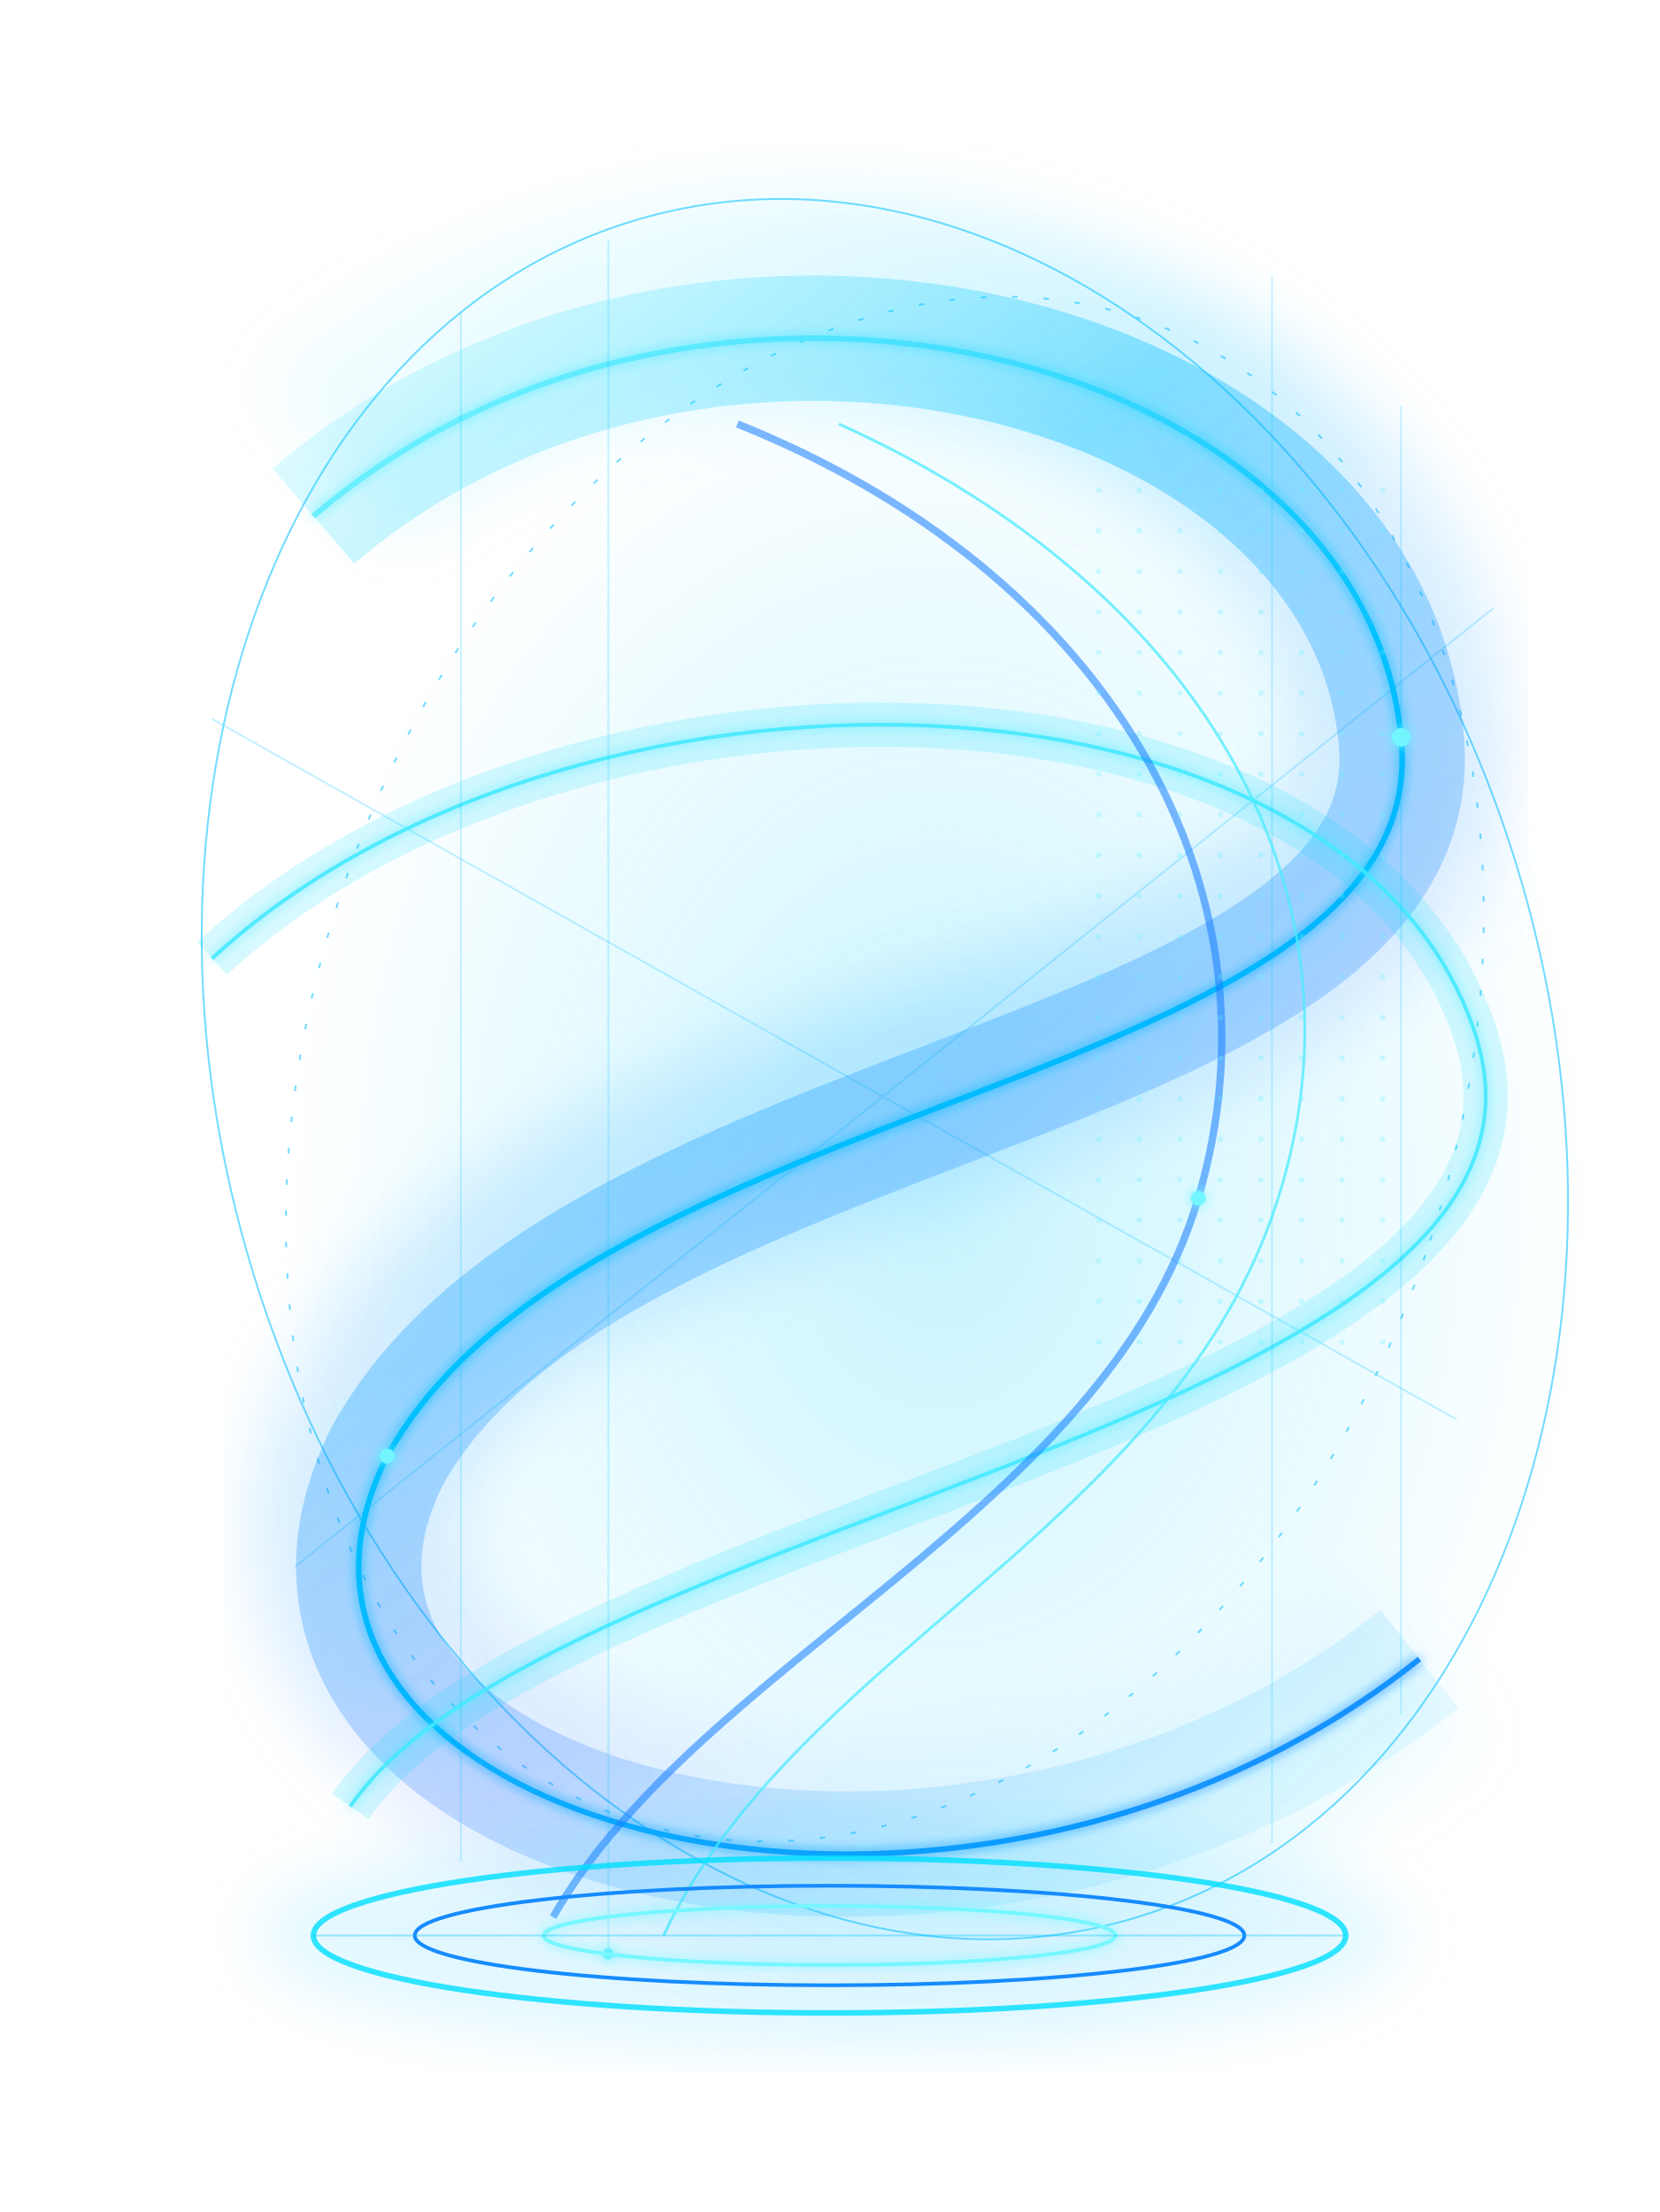
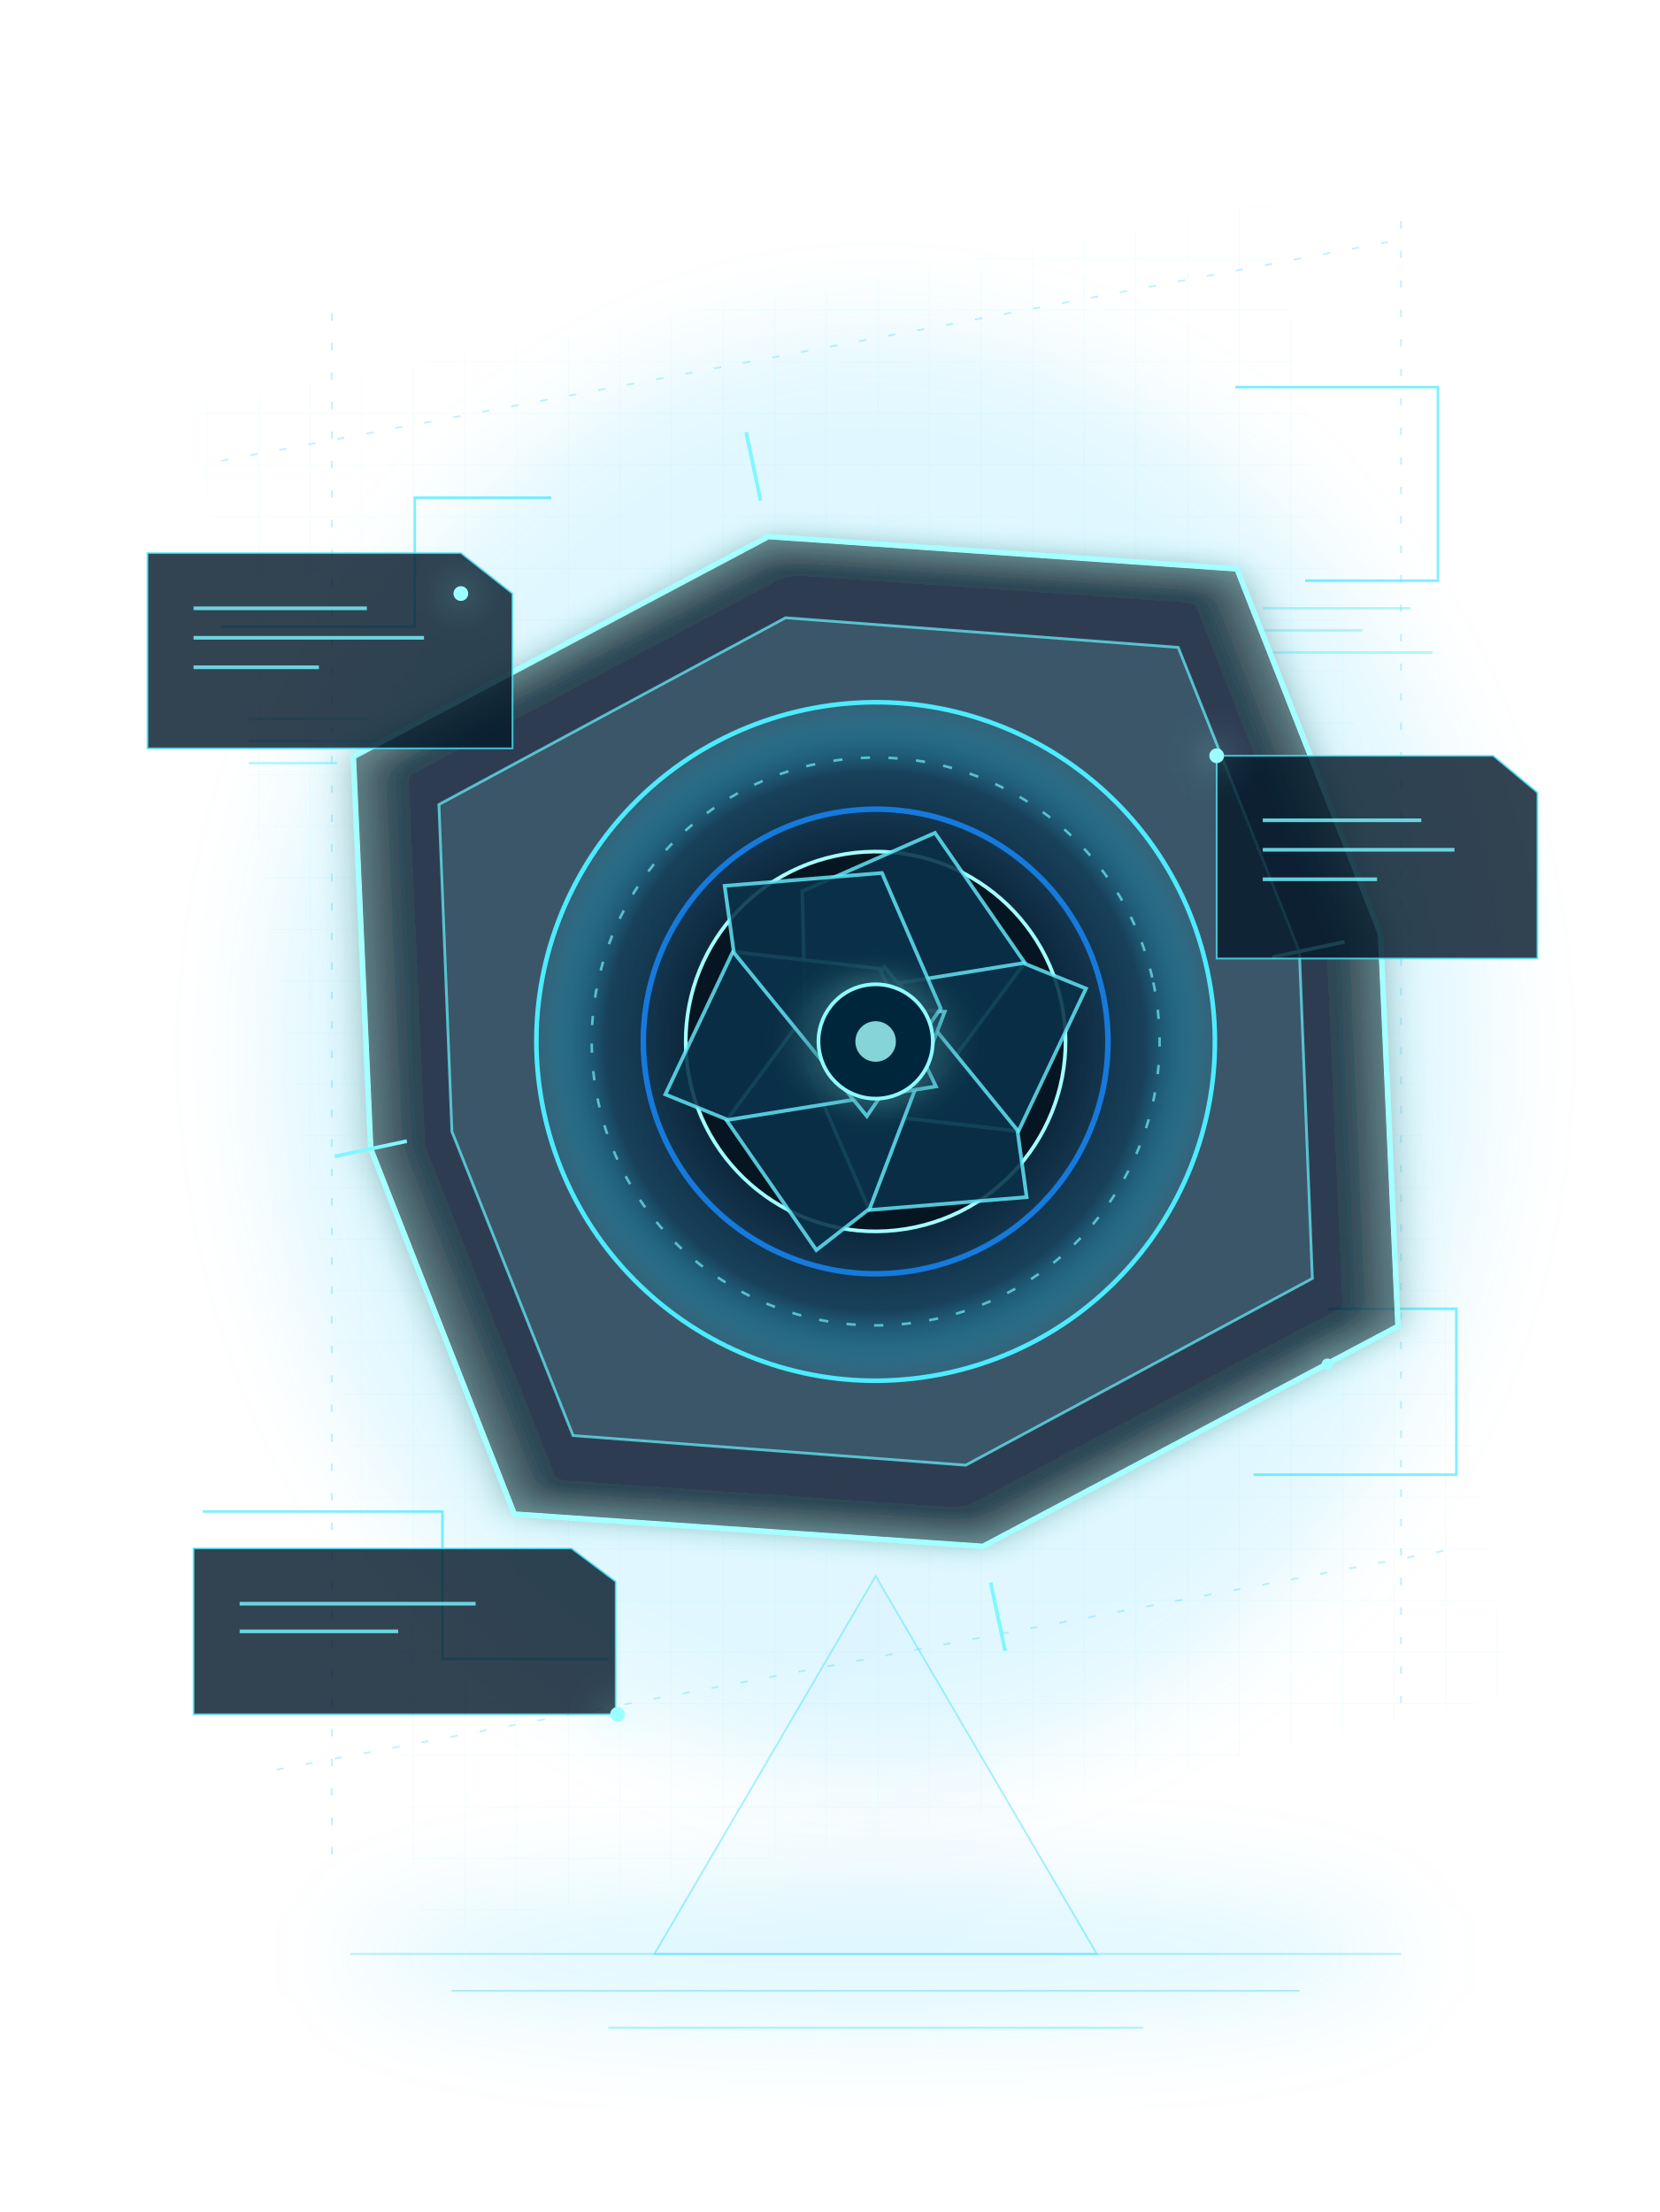
<svg xmlns="http://www.w3.org/2000/svg" viewBox="0 0 900 1200" fill="none">
  <defs>
-     <linearGradient id="ribbon" x1="120" y1="150" x2="790" y2="1020" gradientUnits="userSpaceOnUse">
-       <stop stop-color="#00E5FF" stop-opacity=".05" />
-       <stop offset=".32" stop-color="#00BFFF" stop-opacity=".62" />
-       <stop offset=".68" stop-color="#176BFF" stop-opacity=".34" />
-       <stop offset="1" stop-color="#00E5FF" stop-opacity=".08" />
+     <linearGradient id="glass" x1="210" y1="260" x2="730" y2="890" gradientUnits="userSpaceOnUse">
+       <stop stop-color="#8DFBFF" stop-opacity=".75" />
+       <stop offset=".48" stop-color="#00BFFF" stop-opacity=".26" />
+       <stop offset="1" stop-color="#176BFF" stop-opacity=".12" />
    </linearGradient>
-     <linearGradient id="edge" x1="160" y1="200" x2="780" y2="980" gradientUnits="userSpaceOnUse">
-       <stop stop-color="#7AF7FF" />
-       <stop offset=".5" stop-color="#00BFFF" />
-       <stop offset="1" stop-color="#168BFF" />
+     <linearGradient id="edge" x1="220" y1="230" x2="700" y2="900" gradientUnits="userSpaceOnUse">
+       <stop stop-color="#A4FFFF" />
+       <stop offset=".52" stop-color="#00C8FF" />
+       <stop offset="1" stop-color="#287BFF" />
    </linearGradient>
-     <radialGradient id="glow">
-       <stop stop-color="#00CFFF" stop-opacity=".22" />
-       <stop offset="1" stop-color="#00CFFF" stop-opacity="0" />
+     <radialGradient id="lens">
+       <stop stop-color="#0B6B92" stop-opacity=".72" />
+       <stop offset=".48" stop-color="#061A2D" stop-opacity=".96" />
+       <stop offset=".8" stop-color="#0A3855" stop-opacity=".7" />
+       <stop offset="1" stop-color="#00CFFF" stop-opacity=".1" />
    </radialGradient>
-     <pattern id="dots" width="22" height="22" patternUnits="userSpaceOnUse">
-       <circle cx="2" cy="2" r="1.5" fill="#66EFFF" opacity=".62" />
+     <pattern id="grid" width="28" height="28" patternUnits="userSpaceOnUse">
+       <path d="M28 0H0V28" stroke="#52E9FF" stroke-opacity=".22" stroke-width=".8" />
    </pattern>
-     <filter id="blur">
-       <feGaussianBlur stdDeviation="18" />
-     </filter>
-     <filter id="shine">
-       <feGaussianBlur stdDeviation="3" result="b" />
+     <filter id="glow" x="-50%" y="-50%" width="200%" height="200%">
+       <feGaussianBlur stdDeviation="10" result="b" />
      <feMerge>
        <feMergeNode in="b" />
        <feMergeNode in="SourceGraphic" />
      </feMerge>
    </filter>
+     <filter id="soft" x="-50%" y="-50%" width="200%" height="200%">
+       <feGaussianBlur stdDeviation="26" />
+     </filter>
  </defs>
-   <ellipse cx="510" cy="650" rx="360" ry="480" fill="url(#glow)" />
-   <g opacity=".55" stroke="#00BFFF">
-     <ellipse cx="480" cy="580" rx="360" ry="480" transform="rotate(-16 480 580)" />
-     <ellipse cx="480" cy="580" rx="310" ry="430" transform="rotate(19 480 580)" stroke-dasharray="3 14" />
-     <path d="M115 390L790 770M160 850L810 330" opacity=".42" />
+   <path d="M105 220 690 110 820 920 230 1050Z" fill="url(#grid)" opacity=".34" />
+   <path d="M120 250 760 130M150 960 790 840M180 170V1010M760 120V930" stroke="#2CCEFF" stroke-opacity=".28" stroke-dasharray="4 12" />
+   <g opacity=".72" stroke="#4DEBFF" stroke-width="1.4">
+     <path d="M120 340h105v-70h74M670 210h110v105h-72M110 820h130v80h90M680 800h110v-90h-70" />
+     <path d="M135 390h65m-65 12h95m-95 12h48M685 330h80m-80 12h54m-54 12h92" opacity=".55" />
  </g>
-   <path d="M180 250C370 80 730 170 760 390C790 590 310 570 210 770C110 970 520 1110 770 900" stroke="url(#ribbon)" stroke-width="115" opacity=".32" filter="url(#blur)" />
-   <path d="M170 280C380 100 740 190 760 400C780 590 320 590 210 790C110 990 520 1100 770 900" stroke="url(#ribbon)" stroke-width="68" opacity=".62" />
-   <path d="M170 280C380 100 740 190 760 400C780 590 320 590 210 790C110 990 520 1100 770 900" stroke="url(#edge)" stroke-width="3" filter="url(#shine)" />
-   <path d="M115 520C310 340 730 350 800 560C870 770 300 820 190 980" stroke="#00D9FF" stroke-width="24" opacity=".16" />
-   <path d="M115 520C310 340 730 350 800 560C870 770 300 820 190 980" stroke="#42E9FF" stroke-width="2" opacity=".9" filter="url(#shine)" />
-   <path d="M250 170V1010M330 130V1060M690 150V1000M760 220V930" stroke="#00BFFF" stroke-width="1" opacity=".2" />
-   <path d="M400 230C600 310 700 480 650 650C600 820 380 900 300 1040" stroke="#147BFF" stroke-width="4" opacity=".55" />
-   <path d="M455 230C655 320 750 490 690 660C630 830 430 900 360 1050" stroke="#4CEBFF" stroke-width="1.5" opacity=".75" />
-   <rect x="585" y="260" width="175" height="470" fill="url(#dots)" opacity=".45" />
-   <g fill="#73F5FF" filter="url(#shine)">
-     <circle cx="760" cy="400" r="5" />
-     <circle cx="210" cy="790" r="4" />
-     <circle cx="650" cy="650" r="4" />
-     <circle cx="330" cy="1060" r="3" />
+   <ellipse cx="475" cy="570" rx="330" ry="390" fill="#00BFFF" opacity=".12" filter="url(#soft)" />
+   <g transform="translate(475 565) rotate(-12)">
+     <path d="M-245-210 0-280 245-210 280 0 245 210 0 280-245 210-280 0Z" fill="#071827" fill-opacity=".55" stroke="url(#edge)" stroke-width="3" filter="url(#glow)" />
+     <path d="M-205-175 0-235 205-175 235 0 205 175 0 235-205 175-235 0Z" fill="url(#glass)" fill-opacity=".18" stroke="#66F5FF" stroke-opacity=".7" stroke-width="1.5" />
+     <circle r="184" fill="url(#lens)" stroke="#4CEBFF" stroke-width="2.5" />
+     <circle r="154" stroke="#79F7FF" stroke-opacity=".65" stroke-width="1.4" stroke-dasharray="5 10" />
+     <circle r="126" stroke="#168BFF" stroke-width="3" stroke-opacity=".8" />
+     <circle r="103" fill="#061522" stroke="url(#edge)" stroke-width="2" />
+     <g fill="#0A3149" fill-opacity=".88" stroke="#67EFFF" stroke-opacity=".8" stroke-width="2">
+       <path d="M-22-88 55-104 88-25 28 28-40 8Z" />
+       <path d="M22-88 55-104 88-25 28 28-40 8Z" transform="rotate(60)" />
+       <path d="M22-88 55-104 88-25 28 28-40 8Z" transform="rotate(120)" />
+       <path d="M22-88 55-104 88-25 28 28-40 8Z" transform="rotate(180)" />
+       <path d="M22-88 55-104 88-25 28 28-40 8Z" transform="rotate(240)" />
+       <path d="M22-88 55-104 88-25 28 28-40 8Z" transform="rotate(300)" />
+     </g>
+     <circle r="31" fill="#06253B" stroke="#8EFAFF" stroke-width="2" filter="url(#glow)" />
+     <circle r="11" fill="#A5FFFF" fill-opacity=".8" />
+     <path d="M-260 0h-40m560 0h-40M0-300v-38m0 676v-38" stroke="#80F7FF" stroke-width="2" />
  </g>
-   <g transform="translate(450 1050)">
-     <ellipse rx="310" ry="62" fill="#00BFFF" opacity=".12" filter="url(#blur)" />
-     <ellipse rx="280" ry="42" stroke="#00DFFF" stroke-width="3" opacity=".8" />
-     <ellipse rx="225" ry="27" stroke="#168BFF" stroke-width="2" />
-     <ellipse rx="155" ry="16" stroke="#75F7FF" stroke-width="2" filter="url(#shine)" />
-     <path d="M-280 0H280" stroke="#00BFFF" opacity=".35" />
+   <g fill="#061A2B" fill-opacity=".82" stroke="#4DEBFF" stroke-opacity=".75">
+     <path d="M80 300h170l28 22v84H80Z" />
+     <path d="M660 410h150l24 20v90H660Z" />
+     <path d="M105 840h205l24 18v72H105Z" />
  </g>
+   <g stroke="#78F4FF" stroke-width="2" opacity=".82">
+     <path d="M105 330h94m-94 16h125m-125 16h68M685 445h86m-86 16h104m-104 16h62M130 870h128m-128 15h86" />
+   </g>
+   <g fill="#9BFFFF" filter="url(#glow)">
+     <circle cx="250" cy="322" r="4" />
+     <circle cx="660" cy="410" r="4" />
+     <circle cx="335" cy="930" r="4" />
+     <circle cx="720" cy="740" r="3" />
+   </g>
+   <path d="M475 855 355 1060h240Z" fill="url(#glass)" fill-opacity=".08" stroke="#35DFFF" stroke-opacity=".42" />
+   <path d="M190 1060h570M245 1080h460M330 1100h290" stroke="#38DDF8" stroke-opacity=".38" />
+   <ellipse cx="475" cy="1060" rx="285" ry="42" fill="#00BFFF" fill-opacity=".12" filter="url(#soft)" />
</svg>
